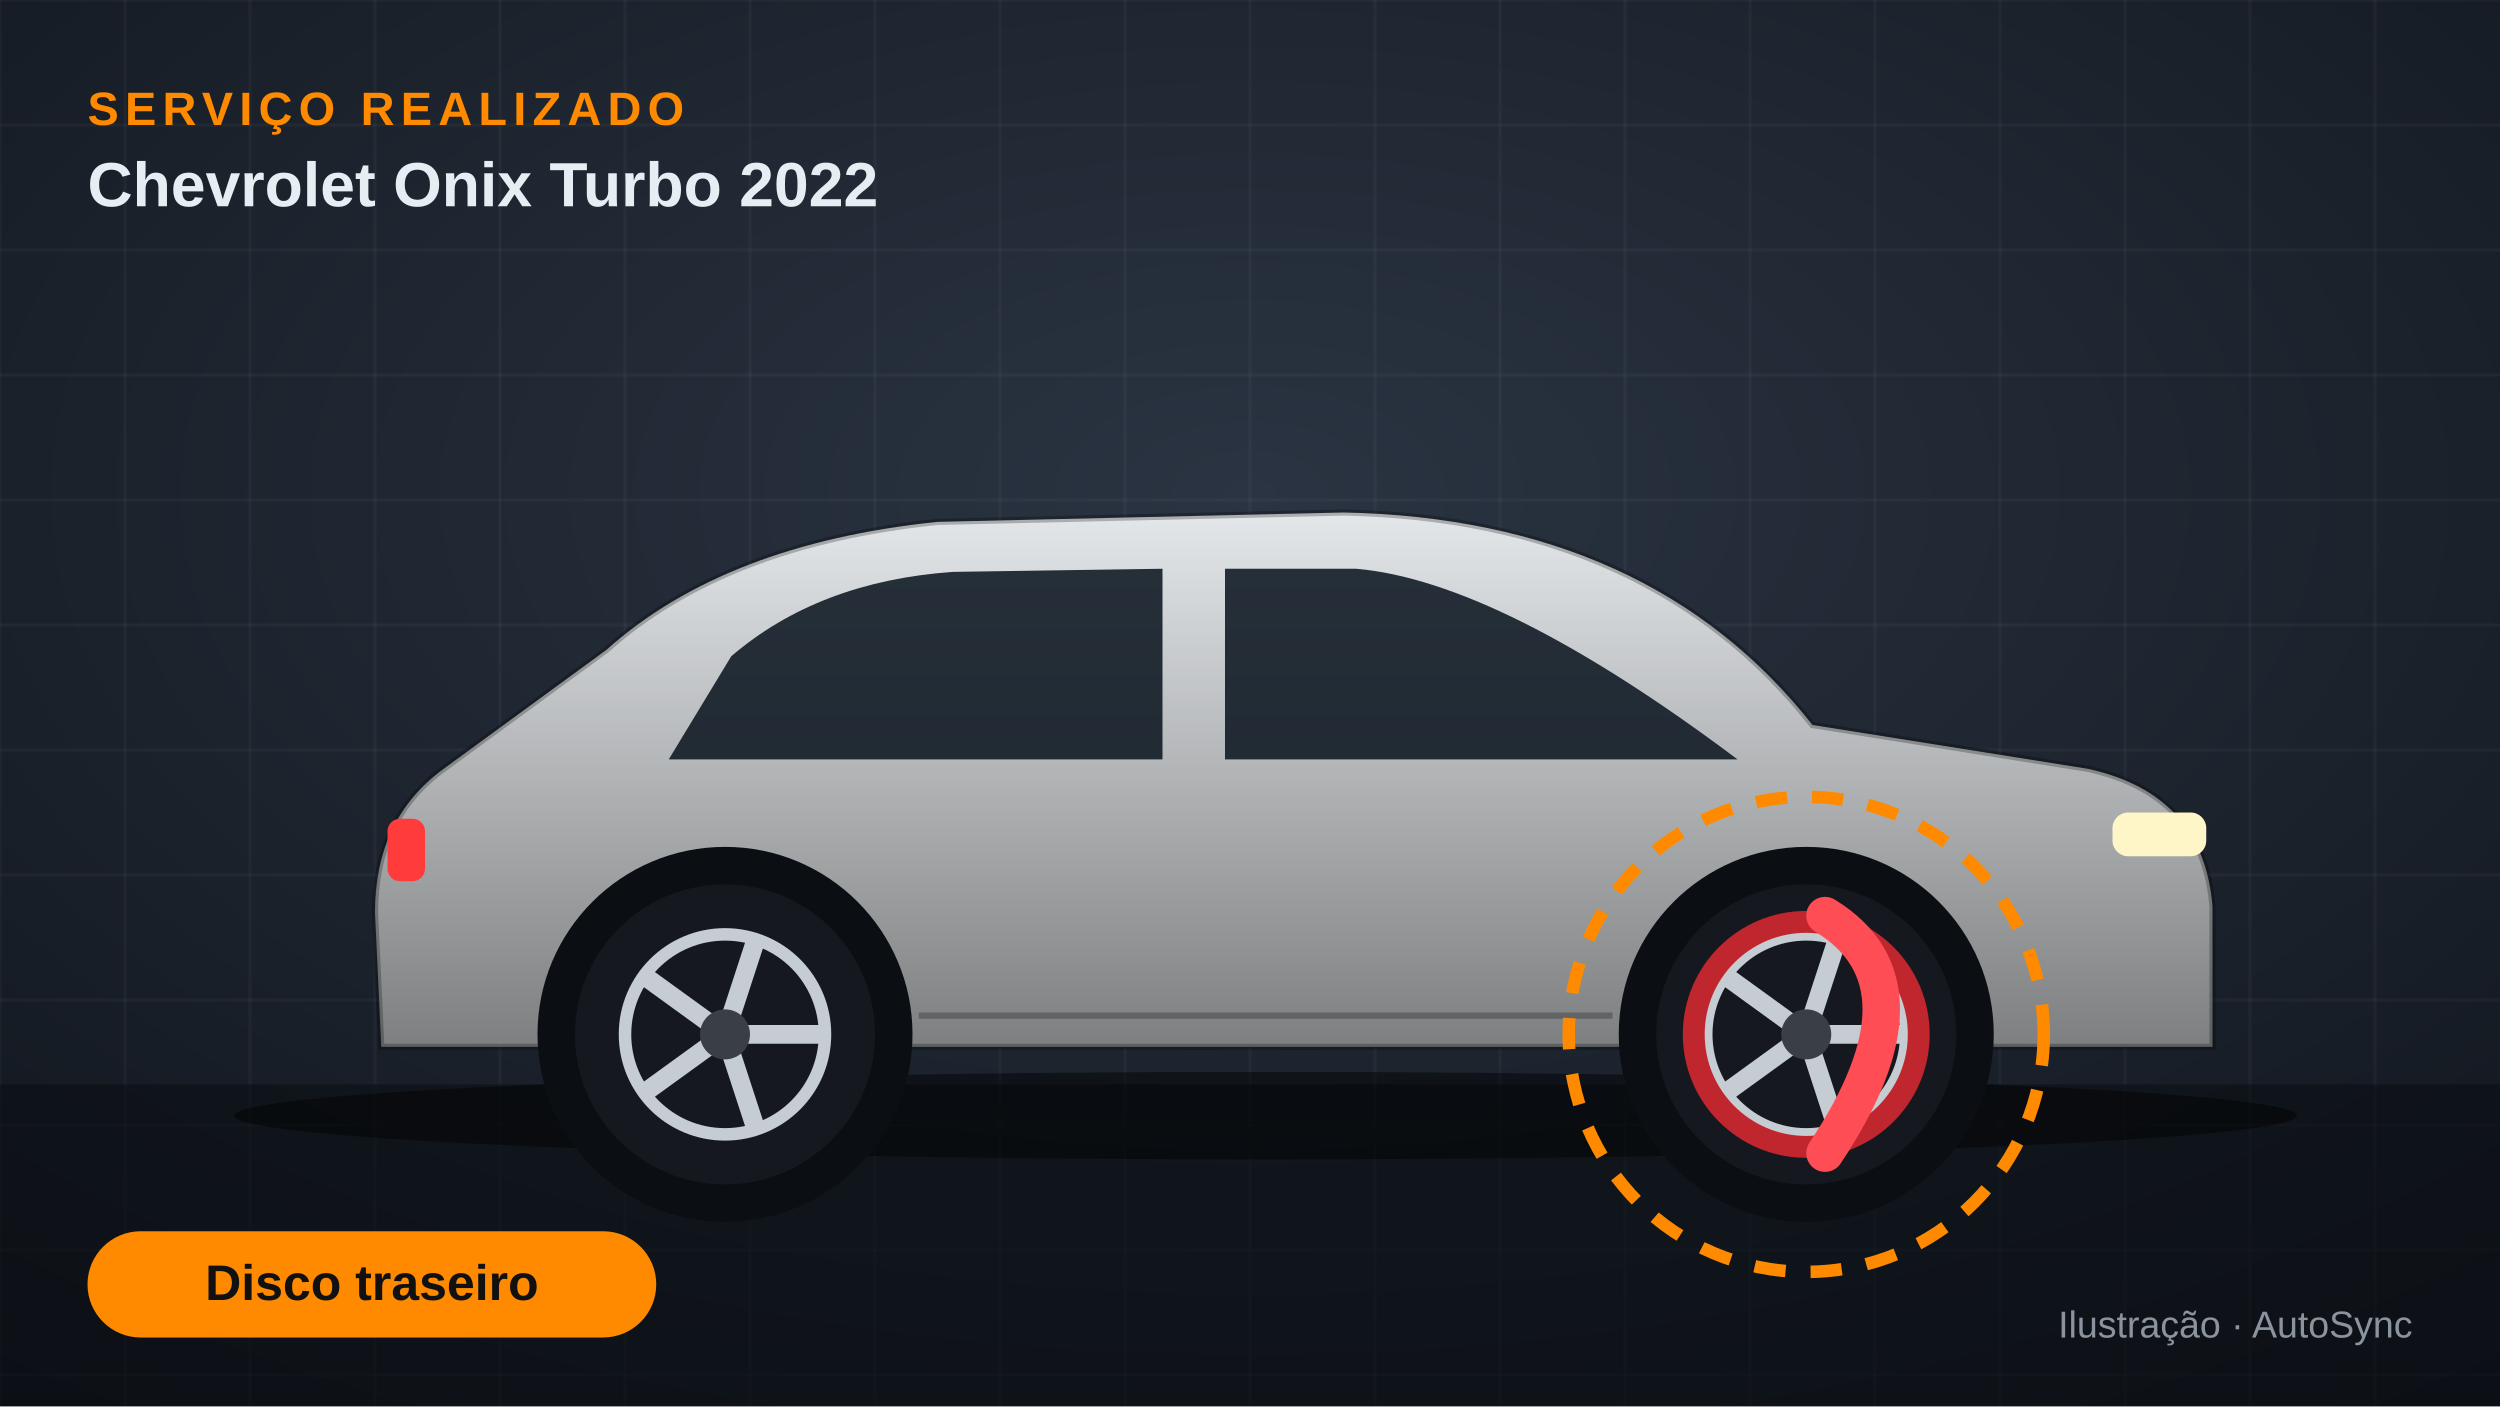
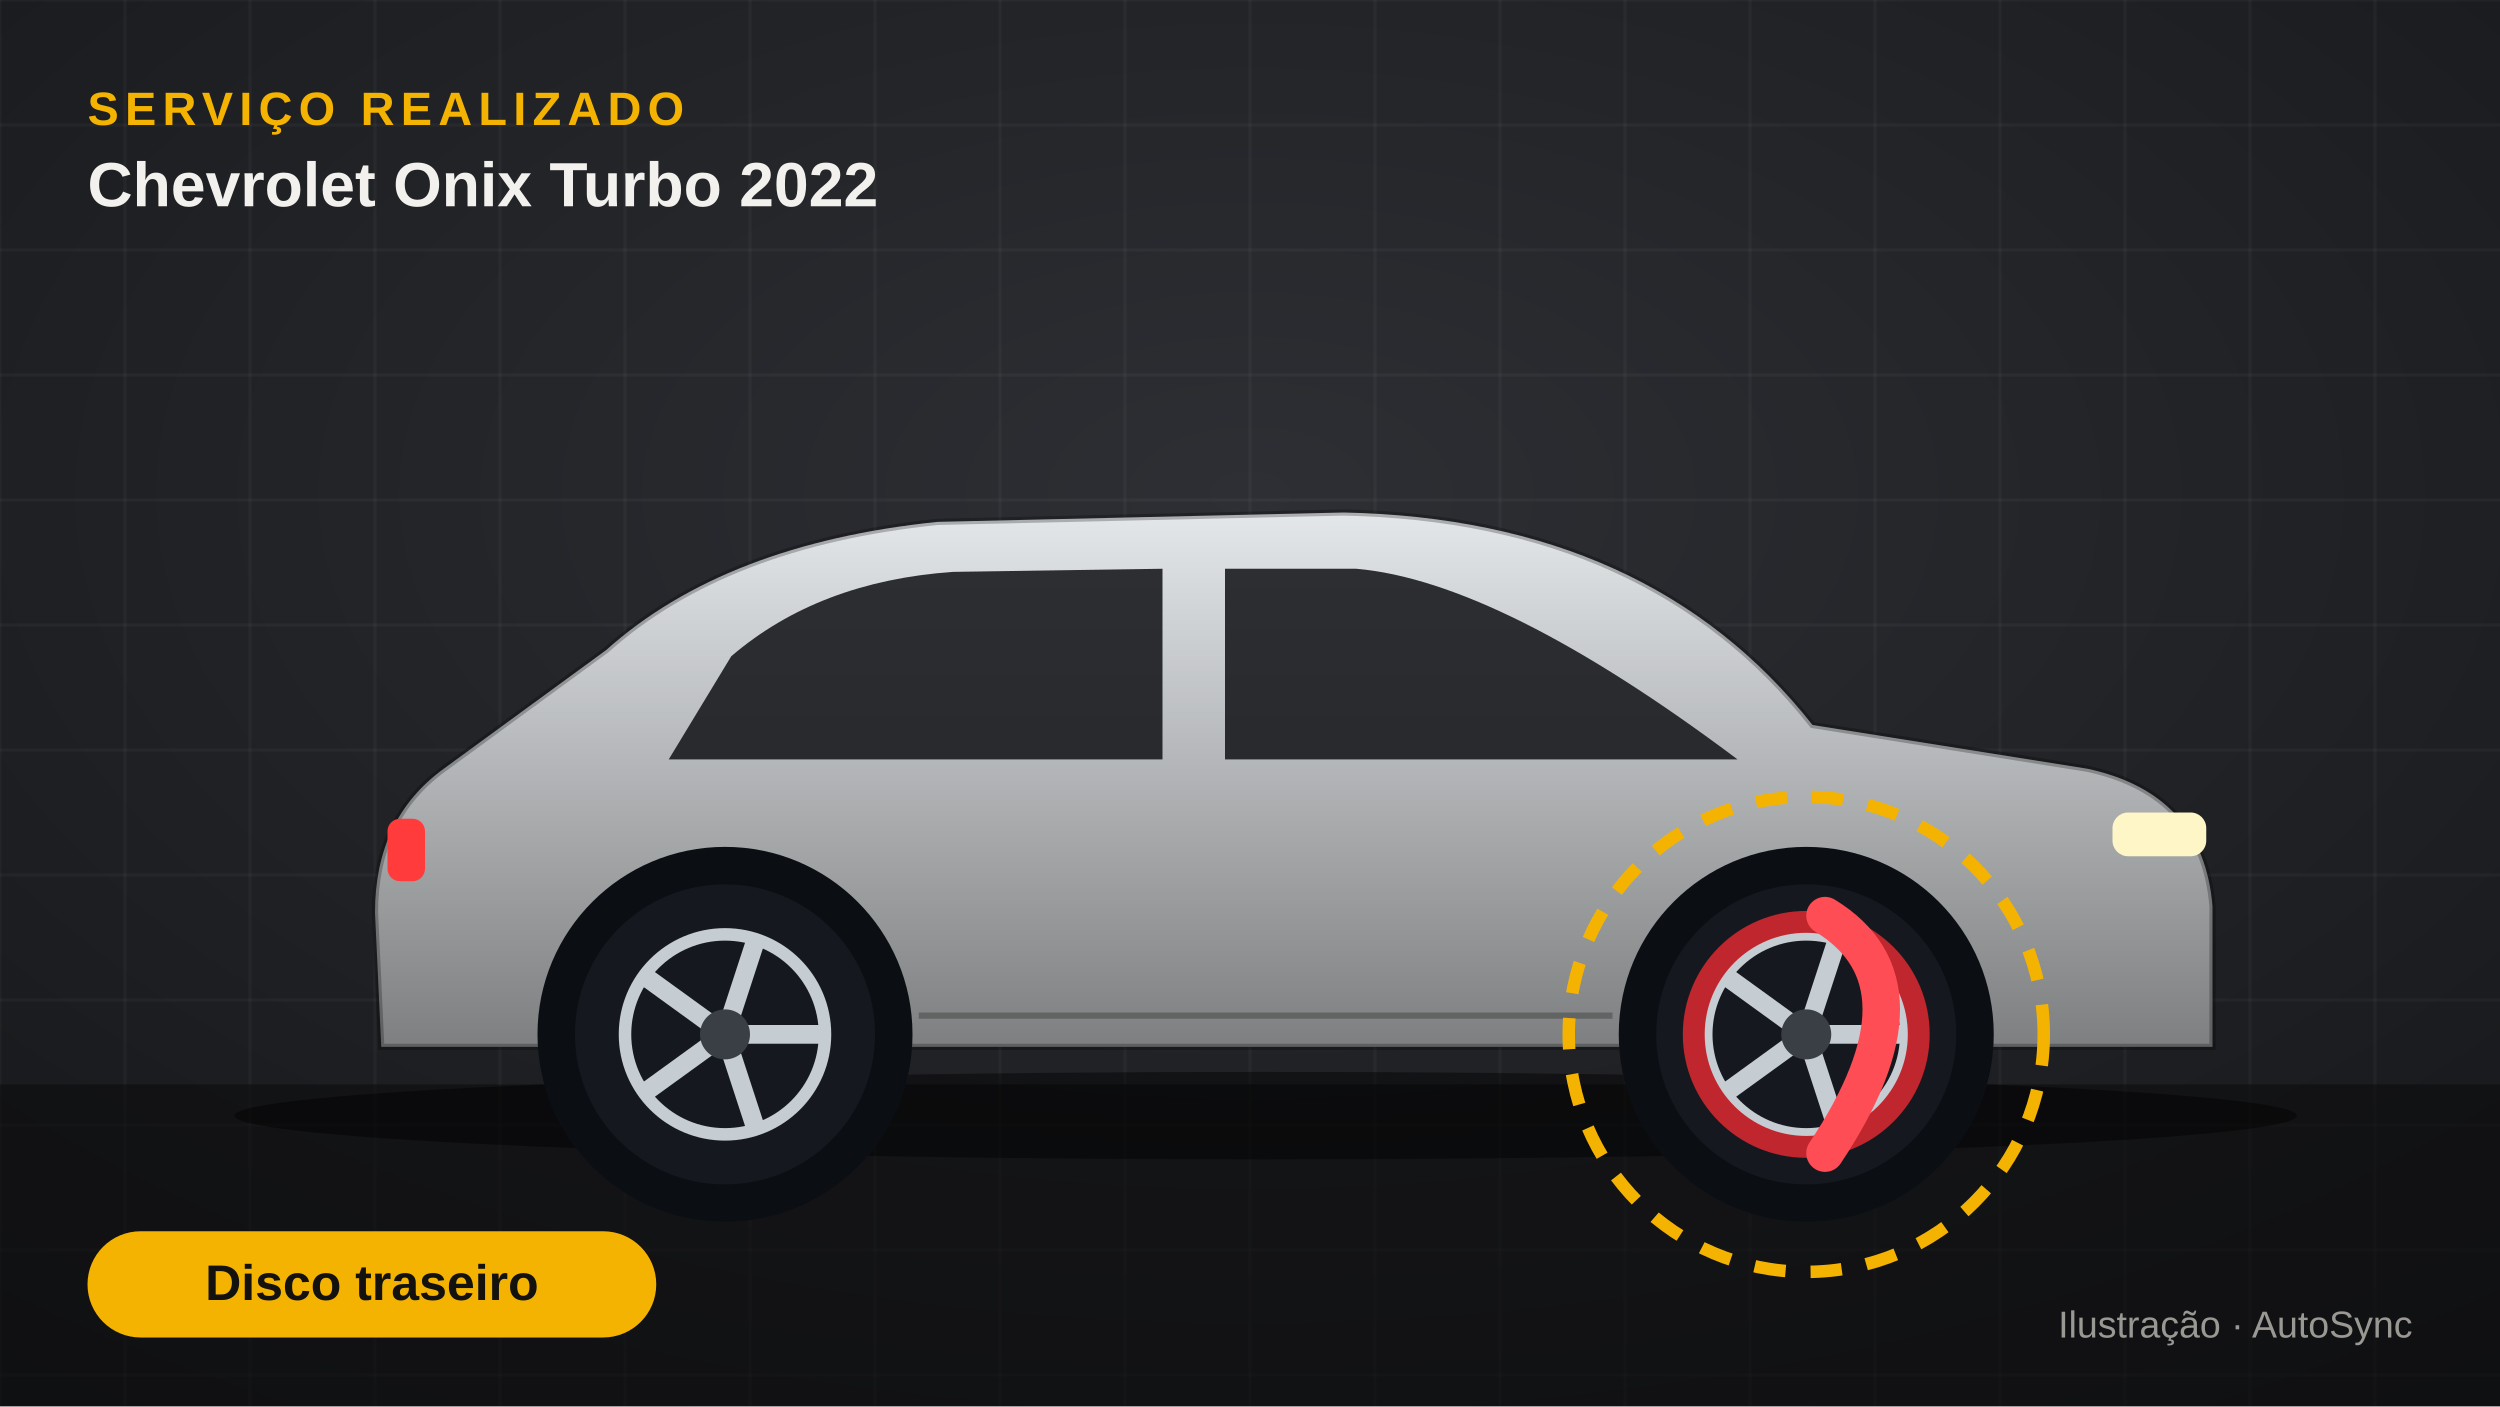
<svg xmlns="http://www.w3.org/2000/svg" viewBox="0 0 800 450" font-family="Arial, Helvetica, sans-serif" role="img" aria-label="Ilustração: Conversão de tambor para disco traseiro">
  <defs>
    <radialGradient id="bg" cx=".5" cy=".35" r=".9">
-       <stop offset="0" stop-color="#2a3442" />
-       <stop offset="1" stop-color="#0d1117" />
+       <stop offset="0" stop-color="#2E2F34" />
+       <stop offset="1" stop-color="#121315" />
    </radialGradient>
  </defs>
  <rect width="800" height="450" fill="url(#bg)" />
  <line x1="0" y1="0" x2="0" y2="450" stroke="#fff" stroke-opacity=".035" />
  <line x1="40" y1="0" x2="40" y2="450" stroke="#fff" stroke-opacity=".035" />
  <line x1="80" y1="0" x2="80" y2="450" stroke="#fff" stroke-opacity=".035" />
  <line x1="120" y1="0" x2="120" y2="450" stroke="#fff" stroke-opacity=".035" />
  <line x1="160" y1="0" x2="160" y2="450" stroke="#fff" stroke-opacity=".035" />
  <line x1="200" y1="0" x2="200" y2="450" stroke="#fff" stroke-opacity=".035" />
  <line x1="240" y1="0" x2="240" y2="450" stroke="#fff" stroke-opacity=".035" />
  <line x1="280" y1="0" x2="280" y2="450" stroke="#fff" stroke-opacity=".035" />
  <line x1="320" y1="0" x2="320" y2="450" stroke="#fff" stroke-opacity=".035" />
  <line x1="360" y1="0" x2="360" y2="450" stroke="#fff" stroke-opacity=".035" />
  <line x1="400" y1="0" x2="400" y2="450" stroke="#fff" stroke-opacity=".035" />
  <line x1="440" y1="0" x2="440" y2="450" stroke="#fff" stroke-opacity=".035" />
  <line x1="480" y1="0" x2="480" y2="450" stroke="#fff" stroke-opacity=".035" />
  <line x1="520" y1="0" x2="520" y2="450" stroke="#fff" stroke-opacity=".035" />
  <line x1="560" y1="0" x2="560" y2="450" stroke="#fff" stroke-opacity=".035" />
  <line x1="600" y1="0" x2="600" y2="450" stroke="#fff" stroke-opacity=".035" />
  <line x1="640" y1="0" x2="640" y2="450" stroke="#fff" stroke-opacity=".035" />
  <line x1="680" y1="0" x2="680" y2="450" stroke="#fff" stroke-opacity=".035" />
  <line x1="720" y1="0" x2="720" y2="450" stroke="#fff" stroke-opacity=".035" />
  <line x1="760" y1="0" x2="760" y2="450" stroke="#fff" stroke-opacity=".035" />
  <line x1="0" y1="0" x2="800" y2="0" stroke="#fff" stroke-opacity=".035" />
  <line x1="0" y1="40" x2="800" y2="40" stroke="#fff" stroke-opacity=".035" />
  <line x1="0" y1="80" x2="800" y2="80" stroke="#fff" stroke-opacity=".035" />
  <line x1="0" y1="120" x2="800" y2="120" stroke="#fff" stroke-opacity=".035" />
  <line x1="0" y1="160" x2="800" y2="160" stroke="#fff" stroke-opacity=".035" />
  <line x1="0" y1="200" x2="800" y2="200" stroke="#fff" stroke-opacity=".035" />
  <line x1="0" y1="240" x2="800" y2="240" stroke="#fff" stroke-opacity=".035" />
  <line x1="0" y1="280" x2="800" y2="280" stroke="#fff" stroke-opacity=".035" />
  <line x1="0" y1="320" x2="800" y2="320" stroke="#fff" stroke-opacity=".035" />
  <line x1="0" y1="360" x2="800" y2="360" stroke="#fff" stroke-opacity=".035" />
  <line x1="0" y1="400" x2="800" y2="400" stroke="#fff" stroke-opacity=".035" />
  <line x1="0" y1="440" x2="800" y2="440" stroke="#fff" stroke-opacity=".035" />
-   <rect y="347" width="800" height="103" fill="#0a0d12" opacity=".6" />
+   <rect y="347" width="800" height="103" fill="#0b0c0d" opacity=".6" />
  <ellipse cx="405.0" cy="357" rx="330" ry="14" fill="#000" opacity=".45" />
  <defs>
    <linearGradient id="corpo" x1="0" y1="0" x2="0" y2="1">
      <stop offset="0" stop-color="#e4e7ea" />
      <stop offset="1" stop-color="#7d7f80" />
    </linearGradient>
    <linearGradient id="feixe" x1="0" y1="0" x2="1" y2="0">
      <stop offset="0" stop-color="#fff3b0" stop-opacity=".85" />
      <stop offset="1" stop-color="#fff3b0" stop-opacity="0" />
    </linearGradient>
  </defs>
  <path d="M122 335 L120 292 Q120 262 142 246 L194 208 Q232 174 300 167 L430 164 Q528 166 580 232 L668 246 Q705 254 708 290 L708 335 Z" fill="url(#corpo)" stroke="#000" stroke-opacity=".25" stroke-width="2" />
-   <path d="M234 210 Q262 186 305 183 L372 182 L372 243 L214 243 Z M392 182 L434 182 Q480 186 556 243 L392 243 Z" fill="#0e1822" opacity=".88" />
+   <path d="M234 210 Q262 186 305 183 L372 182 L372 243 L214 243 Z M392 182 L434 182 Q480 186 556 243 L392 243 Z" fill="#15171a" opacity=".88" />
  <rect x="676" y="260" width="30" height="14" rx="5" fill="#fff6c8" />
  <rect x="124" y="262" width="12" height="20" rx="4" fill="#ff3b3b" />
  <line x1="294" y1="325" x2="516" y2="325" stroke="#000" stroke-opacity=".25" stroke-width="2" />
  <circle cx="232" cy="331" r="60" fill="#0b0f14" />
  <circle cx="232" cy="331" r="48" fill="#15191f" />
  <circle cx="232" cy="331" r="32" fill="none" stroke="#c5ccd2" stroke-width="4" />
  <line x1="232" y1="331" x2="262.0" y2="331.0" stroke="#c5ccd2" stroke-width="6" stroke-linecap="round" />
  <line x1="232" y1="331" x2="241.3" y2="359.5" stroke="#c5ccd2" stroke-width="6" stroke-linecap="round" />
  <line x1="232" y1="331" x2="207.7" y2="348.6" stroke="#c5ccd2" stroke-width="6" stroke-linecap="round" />
  <line x1="232" y1="331" x2="207.7" y2="313.4" stroke="#c5ccd2" stroke-width="6" stroke-linecap="round" />
  <line x1="232" y1="331" x2="241.3" y2="302.5" stroke="#c5ccd2" stroke-width="6" stroke-linecap="round" />
  <circle cx="232" cy="331" r="8" fill="#3a3f45" />
  <circle cx="578" cy="331" r="60" fill="#0b0f14" />
  <circle cx="578" cy="331" r="48" fill="#15191f" />
  <circle cx="578" cy="331" r="32" fill="none" stroke="#c5ccd2" stroke-width="4" />
  <line x1="578" y1="331" x2="608.0" y2="331.0" stroke="#c5ccd2" stroke-width="6" stroke-linecap="round" />
  <line x1="578" y1="331" x2="587.3" y2="359.5" stroke="#c5ccd2" stroke-width="6" stroke-linecap="round" />
  <line x1="578" y1="331" x2="553.7" y2="348.6" stroke="#c5ccd2" stroke-width="6" stroke-linecap="round" />
  <line x1="578" y1="331" x2="553.7" y2="313.4" stroke="#c5ccd2" stroke-width="6" stroke-linecap="round" />
  <line x1="578" y1="331" x2="587.3" y2="302.5" stroke="#c5ccd2" stroke-width="6" stroke-linecap="round" />
  <circle cx="578" cy="331" r="8" fill="#3a3f45" />
-   <circle cx="578" cy="331" r="76" fill="none" stroke="#ff8a00" stroke-width="4" stroke-dasharray="10 8" />
+   <circle cx="578" cy="331" r="76" fill="none" stroke="#F5B301" stroke-width="4" stroke-dasharray="10 8" />
  <circle cx="578" cy="331" r="36" fill="none" stroke="#c0262d" stroke-width="7" />
  <path d="M584 293 Q620 315 584 369" fill="none" stroke="#ff4d55" stroke-width="12" stroke-linecap="round" />
-   <text x="28" y="40" fill="#ff8a00" font-size="15" font-weight="700" letter-spacing="2">SERVIÇO REALIZADO</text>
-   <text x="28" y="66" fill="#e6edf3" font-size="20" font-weight="700">Chevrolet Onix Turbo 2022</text>
-   <rect x="28" y="394" width="182" height="34" rx="17" fill="#ff8a00" />
-   <text x="119.0" y="416" text-anchor="middle" fill="#111" font-size="16" font-weight="700">Disco traseiro</text>
-   <text x="772" y="428" text-anchor="end" fill="#8b949e" font-size="12">Ilustração · AutoSync</text>
+   <text x="28" y="40" fill="#F5B301" font-size="15" font-weight="700" letter-spacing="2">SERVIÇO REALIZADO</text>
+   <text x="28" y="66" fill="#F2F1EE" font-size="20" font-weight="700">Chevrolet Onix Turbo 2022</text>
+   <rect x="28" y="394" width="182" height="34" rx="17" fill="#F5B301" />
+   <text x="119.0" y="416" text-anchor="middle" fill="#14120F" font-size="16" font-weight="700">Disco traseiro</text>
+   <text x="772" y="428" text-anchor="end" fill="#9A9893" font-size="12">Ilustração · AutoSync</text>
</svg>
